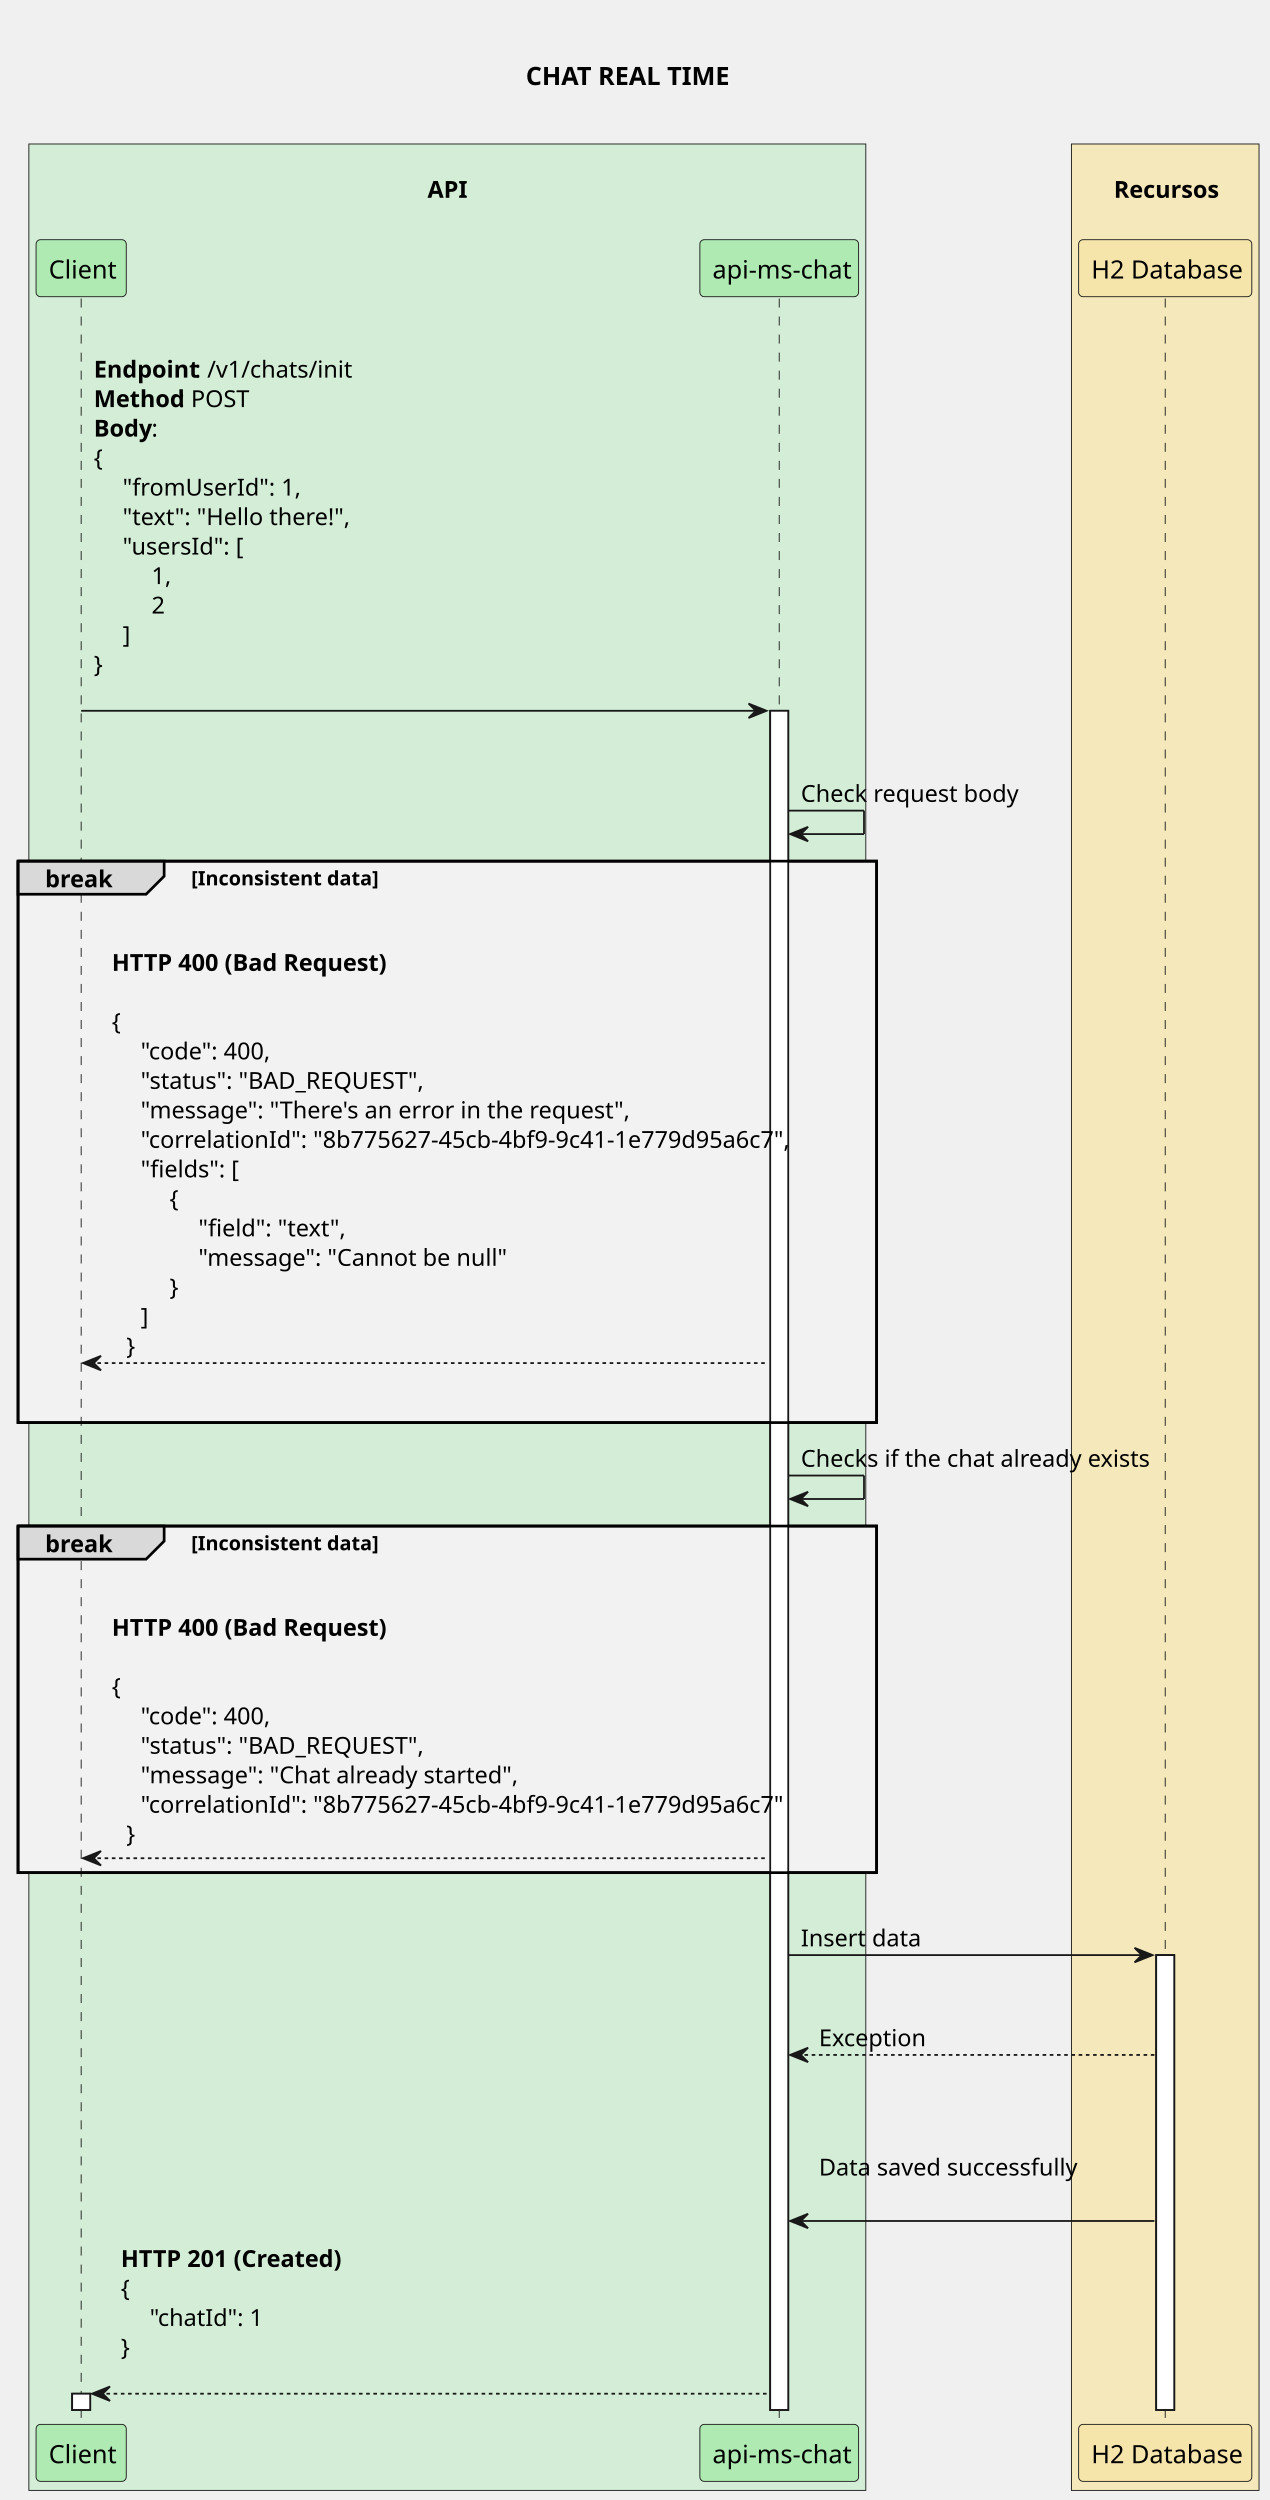
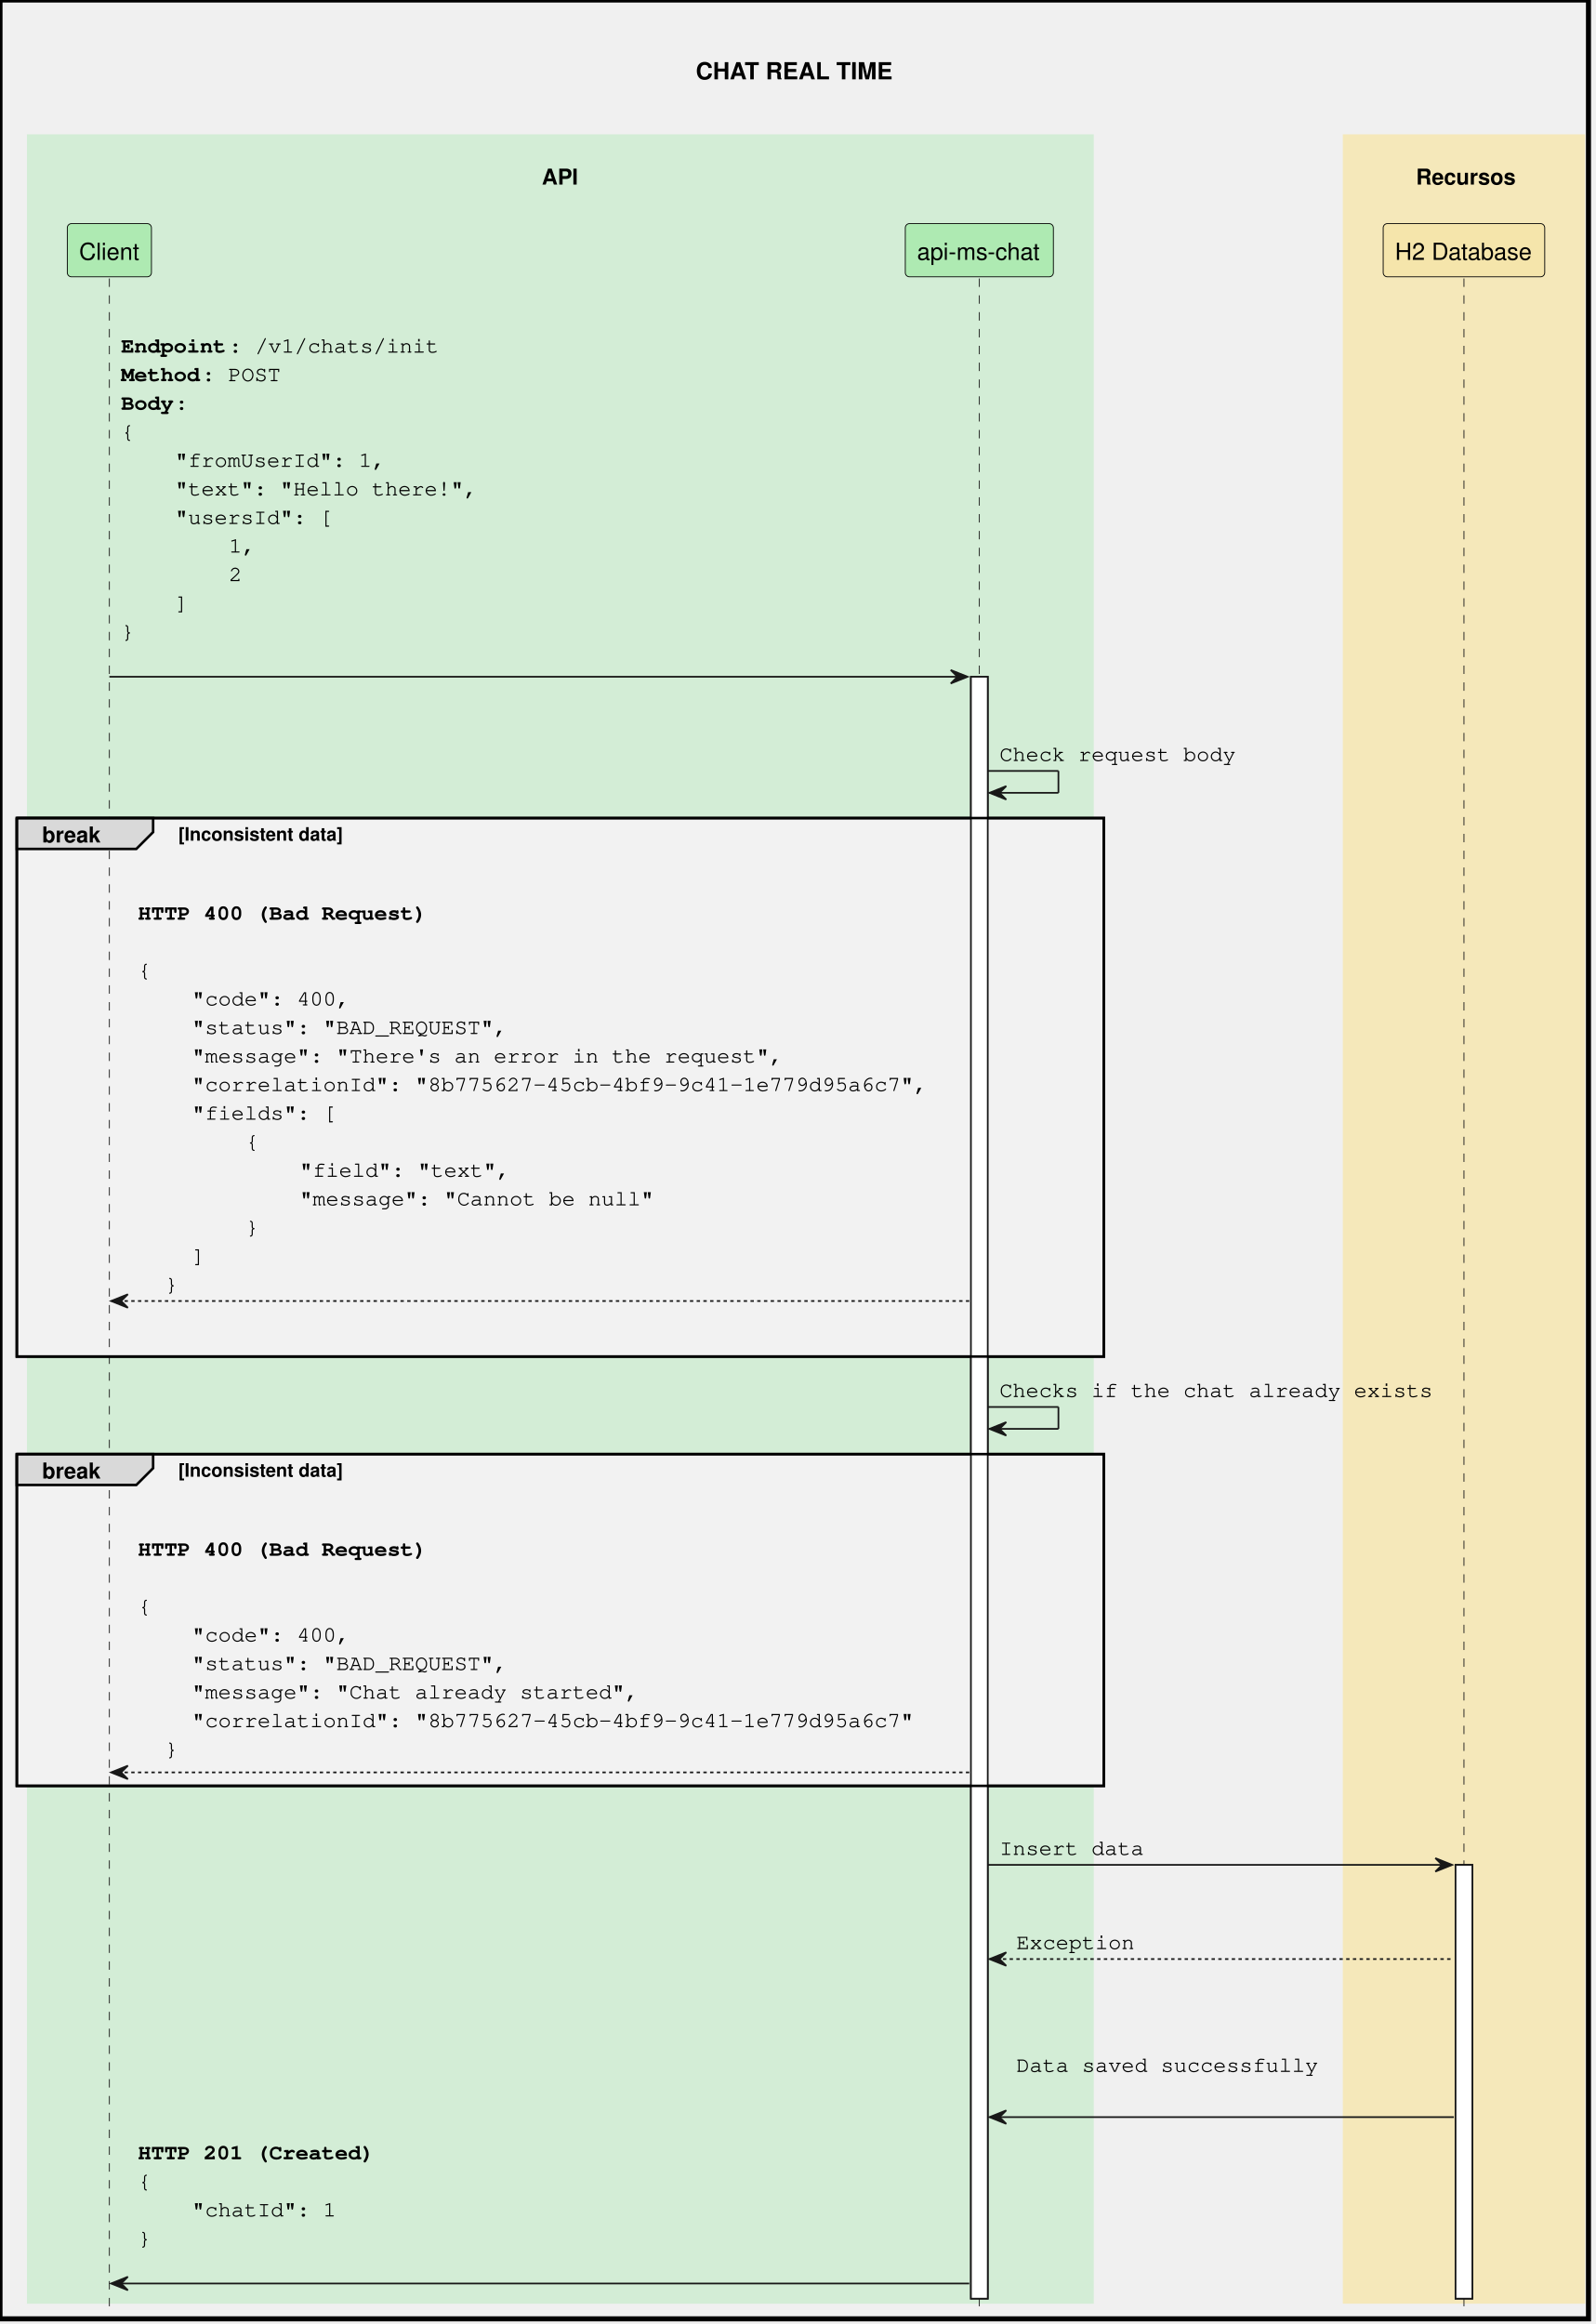
- <svg xmlns="http://www.w3.org/2000/svg" contentStyleType="text/css" height="1386px" preserveAspectRatio="none" style="width:704px;height:1386px;background:#FFFFFF;" version="1.1" viewBox="0 0 704 1386" width="704px" zoomAndPan="magnify">
+ <svg xmlns="http://www.w3.org/2000/svg" contentStyleType="text/css" height="1381px" preserveAspectRatio="none" style="width:948px;height:1381px;background:#FFFFFF;" version="1.1" viewBox="0 0 948 1381" width="948px" zoomAndPan="magnify">
  <defs />
  <g>
-     <text fill="#000000" font-family="sans-serif" font-size="14" font-weight="bold" lengthAdjust="spacing" textLength="4" x="347" y="29.533"> </text>
-     <text fill="#000000" font-family="sans-serif" font-size="14" font-weight="bold" lengthAdjust="spacing" textLength="115" x="291.5" y="47.143">CHAT REAL TIME</text>
-     <text fill="#000000" font-family="sans-serif" font-size="14" font-weight="bold" lengthAdjust="spacing" textLength="4" x="347" y="64.752"> </text>
-     <rect fill="#D3EDD6" height="1300.852" style="stroke:#181818;stroke-width:0.5;" width="464" x="16" y="79.828" />
-     <text fill="#000000" font-family="sans-serif" font-size="13" font-weight="bold" lengthAdjust="spacing" textLength="4" x="237" y="93.323"> </text>
-     <text fill="#000000" font-family="sans-serif" font-size="13" font-weight="bold" lengthAdjust="spacing" textLength="22" x="237" y="109.675">API</text>
-     <text fill="#000000" font-family="sans-serif" font-size="13" font-weight="bold" lengthAdjust="spacing" textLength="4" x="237" y="126.026"> </text>
-     <rect fill="#F5E8BA" height="1300.852" style="stroke:#181818;stroke-width:0.5;" width="104" x="594" y="79.828" />
-     <text fill="#000000" font-family="sans-serif" font-size="13" font-weight="bold" lengthAdjust="spacing" textLength="4" x="617.5" y="93.323"> </text>
-     <text fill="#000000" font-family="sans-serif" font-size="13" font-weight="bold" lengthAdjust="spacing" textLength="57" x="617.5" y="109.675">Recursos</text>
-     <text fill="#000000" font-family="sans-serif" font-size="13" font-weight="bold" lengthAdjust="spacing" textLength="4" x="617.5" y="126.026"> </text>
-     <rect fill="#FFFFFF" height="9" style="stroke:#181818;stroke-width:1.0;" width="10" x="40" y="1327.07" />
-     <rect fill="#FFFFFF" height="942.008" style="stroke:#181818;stroke-width:1.0;" width="10" x="427" y="394.062" />
-     <rect fill="#FFFFFF" height="252.164" style="stroke:#181818;stroke-width:1.0;" width="10" x="641" y="1083.906" />
-     <rect fill="#F2F2F2" height="311.273" style="stroke:#000000;stroke-width:1.5;" width="476" x="10" y="477.414" />
-     <rect fill="#F2F2F2" height="192.164" style="stroke:#000000;stroke-width:1.5;" width="476" x="10" y="846.039" />
-     <line style="stroke:#181818;stroke-width:0.5;stroke-dasharray:5.0,5.0;" x1="45" x2="45" y1="165.492" y2="1345.07" />
-     <line style="stroke:#181818;stroke-width:0.5;stroke-dasharray:5.0,5.0;" x1="432" x2="432" y1="165.492" y2="1345.07" />
-     <line style="stroke:#181818;stroke-width:0.5;stroke-dasharray:5.0,5.0;" x1="646" x2="646" y1="165.492" y2="1345.07" />
-     <rect fill="#AEEAB2" height="31.609" rx="2.5" ry="2.5" style="stroke:#181818;stroke-width:0.5;" width="50" x="20" y="132.883" />
-     <text fill="#000000" font-family="sans-serif" font-size="14" lengthAdjust="spacing" textLength="36" x="27" y="154.416">Client</text>
-     <rect fill="#AEEAB2" height="31.609" rx="2.5" ry="2.5" style="stroke:#181818;stroke-width:0.5;" width="50" x="20" y="1344.07" />
-     <text fill="#000000" font-family="sans-serif" font-size="14" lengthAdjust="spacing" textLength="36" x="27" y="1365.603">Client</text>
-     <rect fill="#AEEAB2" height="31.609" rx="2.5" ry="2.5" style="stroke:#181818;stroke-width:0.5;" width="88" x="388" y="132.883" />
-     <text fill="#000000" font-family="sans-serif" font-size="14" lengthAdjust="spacing" textLength="74" x="395" y="154.416">api-ms-chat</text>
-     <rect fill="#AEEAB2" height="31.609" rx="2.5" ry="2.5" style="stroke:#181818;stroke-width:0.5;" width="88" x="388" y="1344.07" />
-     <text fill="#000000" font-family="sans-serif" font-size="14" lengthAdjust="spacing" textLength="74" x="395" y="1365.603">api-ms-chat</text>
-     <rect fill="#F5E5AB" height="31.609" rx="2.5" ry="2.5" style="stroke:#181818;stroke-width:0.5;" width="96" x="598" y="132.883" />
-     <text fill="#000000" font-family="sans-serif" font-size="14" lengthAdjust="spacing" textLength="82" x="605" y="154.416">H2 Database</text>
-     <rect fill="#F5E5AB" height="31.609" rx="2.5" ry="2.5" style="stroke:#181818;stroke-width:0.5;" width="96" x="598" y="1344.07" />
-     <text fill="#000000" font-family="sans-serif" font-size="14" lengthAdjust="spacing" textLength="82" x="605" y="1365.603">H2 Database</text>
-     <rect fill="#FFFFFF" height="9" style="stroke:#181818;stroke-width:1.0;" width="10" x="40" y="1327.07" />
-     <rect fill="#FFFFFF" height="942.008" style="stroke:#181818;stroke-width:1.0;" width="10" x="427" y="394.062" />
-     <rect fill="#FFFFFF" height="252.164" style="stroke:#181818;stroke-width:1.0;" width="10" x="641" y="1083.906" />
-     <polygon fill="#181818" points="415,390.062,425,394.062,415,398.062,419,394.062" style="stroke:#181818;stroke-width:1.0;" />
-     <line style="stroke:#181818;stroke-width:1.0;" x1="45" x2="421" y1="394.062" y2="394.062" />
-     <text fill="#000000" font-family="sans-serif" font-size="13" lengthAdjust="spacing" textLength="4" x="52" y="192.987"> </text>
-     <text fill="#000000" font-family="sans-serif" font-size="13" font-weight="bold" lengthAdjust="spacing" textLength="56" x="52" y="209.339">Endpoint</text>
-     <text fill="#000000" font-family="sans-serif" font-size="13" lengthAdjust="spacing" textLength="81" x="108" y="209.339">: /v1/chats/init</text>
-     <text fill="#000000" font-family="sans-serif" font-size="13" font-weight="bold" lengthAdjust="spacing" textLength="47" x="52" y="225.69">Method</text>
-     <text fill="#000000" font-family="sans-serif" font-size="13" lengthAdjust="spacing" textLength="43" x="99" y="225.69">: POST</text>
-     <text fill="#000000" font-family="sans-serif" font-size="13" font-weight="bold" lengthAdjust="spacing" textLength="32" x="52" y="242.042">Body</text>
-     <text fill="#000000" font-family="sans-serif" font-size="13" lengthAdjust="spacing" textLength="4" x="84" y="242.042">:</text>
-     <text fill="#000000" font-family="sans-serif" font-size="13" lengthAdjust="spacing" textLength="4" x="52" y="258.394">{</text>
-     <text fill="#000000" font-family="sans-serif" font-size="13" lengthAdjust="spacing" textLength="91" x="68" y="274.745">"fromUserId": 1,</text>
-     <text fill="#000000" font-family="sans-serif" font-size="13" lengthAdjust="spacing" textLength="119" x="68" y="291.097">"text": "Hello there!",</text>
-     <text fill="#000000" font-family="sans-serif" font-size="13" lengthAdjust="spacing" textLength="64" x="68" y="307.448">"usersId": [</text>
-     <text fill="#000000" font-family="sans-serif" font-size="13" lengthAdjust="spacing" textLength="11" x="84" y="323.8">1,</text>
-     <text fill="#000000" font-family="sans-serif" font-size="13" lengthAdjust="spacing" textLength="7" x="84" y="340.151">2</text>
-     <text fill="#000000" font-family="sans-serif" font-size="13" lengthAdjust="spacing" textLength="4" x="68" y="356.503">]</text>
-     <text fill="#000000" font-family="sans-serif" font-size="13" lengthAdjust="spacing" textLength="4" x="52" y="372.854">}</text>
-     <text fill="#000000" font-family="sans-serif" font-size="13" lengthAdjust="spacing" textLength="4" x="52" y="389.206"> </text>
-     <line style="stroke:#181818;stroke-width:1.0;" x1="437" x2="479" y1="449.414" y2="449.414" />
-     <line style="stroke:#181818;stroke-width:1.0;" x1="479" x2="479" y1="449.414" y2="462.414" />
-     <line style="stroke:#181818;stroke-width:1.0;" x1="438" x2="479" y1="462.414" y2="462.414" />
-     <polygon fill="#181818" points="448,458.414,438,462.414,448,466.414,444,462.414" style="stroke:#181818;stroke-width:1.0;" />
-     <text fill="#000000" font-family="sans-serif" font-size="13" lengthAdjust="spacing" textLength="116" x="444" y="444.558">Check request body</text>
-     <path d="M10,477.414 L91,477.414 L91,485.766 L81,495.766 L10,495.766 L10,477.414 " fill="#D9D9D9" style="stroke:#000000;stroke-width:1.5;" />
-     <rect fill="none" height="311.273" style="stroke:#000000;stroke-width:1.5;" width="476" x="10" y="477.414" />
-     <text fill="#000000" font-family="sans-serif" font-size="13" font-weight="bold" lengthAdjust="spacing" textLength="36" x="25" y="491.909">break</text>
-     <text fill="#000000" font-family="sans-serif" font-size="11" font-weight="bold" lengthAdjust="spacing" textLength="103" x="106" y="490.833">[Inconsistent data]</text>
-     <polygon fill="#181818" points="56,751.688,46,755.688,56,759.688,52,755.688" style="stroke:#181818;stroke-width:1.0;" />
-     <line style="stroke:#181818;stroke-width:1.0;stroke-dasharray:2.0,2.0;" x1="50" x2="426" y1="755.688" y2="755.688" />
-     <text fill="#000000" font-family="sans-serif" font-size="13" font-weight="bold" lengthAdjust="spacing" textLength="151" x="62" y="538.261">HTTP 400 (Bad Request)</text>
-     <text fill="#000000" font-family="sans-serif" font-size="13" lengthAdjust="spacing" textLength="4" x="213" y="538.261"> </text>
-     <text fill="#000000" font-family="sans-serif" font-size="13" lengthAdjust="spacing" textLength="4" x="62" y="554.612"> </text>
-     <text fill="#000000" font-family="sans-serif" font-size="13" lengthAdjust="spacing" textLength="4" x="62" y="570.964">{</text>
-     <text fill="#000000" font-family="sans-serif" font-size="13" lengthAdjust="spacing" textLength="71" x="78" y="587.315">"code": 400,</text>
-     <text fill="#000000" font-family="sans-serif" font-size="13" lengthAdjust="spacing" textLength="164" x="78" y="603.667">"status": "BAD_REQUEST",</text>
-     <text fill="#000000" font-family="sans-serif" font-size="13" lengthAdjust="spacing" textLength="257" x="78" y="620.019">"message": "There's an error in the request",</text>
-     <text fill="#000000" font-family="sans-serif" font-size="13" lengthAdjust="spacing" textLength="338" x="78" y="636.37">"correlationId": "8b775627-45cb-4bf9-9c41-1e779d95a6c7",</text>
-     <text fill="#000000" font-family="sans-serif" font-size="13" lengthAdjust="spacing" textLength="52" x="78" y="652.722">"fields": [</text>
-     <text fill="#000000" font-family="sans-serif" font-size="13" lengthAdjust="spacing" textLength="4" x="94" y="669.073">{</text>
-     <text fill="#000000" font-family="sans-serif" font-size="13" lengthAdjust="spacing" textLength="77" x="110" y="685.425">"field": "text",</text>
-     <text fill="#000000" font-family="sans-serif" font-size="13" lengthAdjust="spacing" textLength="164" x="110" y="701.776">"message": "Cannot be null"</text>
-     <text fill="#000000" font-family="sans-serif" font-size="13" lengthAdjust="spacing" textLength="4" x="94" y="718.128">}</text>
-     <text fill="#000000" font-family="sans-serif" font-size="13" lengthAdjust="spacing" textLength="4" x="78" y="734.48">]</text>
-     <text fill="#000000" font-family="sans-serif" font-size="13" lengthAdjust="spacing" textLength="4" x="70" y="750.831">}</text>
-     <line style="stroke:#181818;stroke-width:1.0;" x1="437" x2="479" y1="818.039" y2="818.039" />
-     <line style="stroke:#181818;stroke-width:1.0;" x1="479" x2="479" y1="818.039" y2="831.039" />
-     <line style="stroke:#181818;stroke-width:1.0;" x1="438" x2="479" y1="831.039" y2="831.039" />
-     <polygon fill="#181818" points="448,827.039,438,831.039,448,835.039,444,831.039" style="stroke:#181818;stroke-width:1.0;" />
-     <text fill="#000000" font-family="sans-serif" font-size="13" lengthAdjust="spacing" textLength="190" x="444" y="813.183">Checks if the chat already exists</text>
-     <path d="M10,846.039 L91,846.039 L91,854.391 L81,864.391 L10,864.391 L10,846.039 " fill="#D9D9D9" style="stroke:#000000;stroke-width:1.5;" />
-     <rect fill="none" height="192.164" style="stroke:#000000;stroke-width:1.5;" width="476" x="10" y="846.039" />
-     <text fill="#000000" font-family="sans-serif" font-size="13" font-weight="bold" lengthAdjust="spacing" textLength="36" x="25" y="860.534">break</text>
-     <text fill="#000000" font-family="sans-serif" font-size="11" font-weight="bold" lengthAdjust="spacing" textLength="103" x="106" y="859.458">[Inconsistent data]</text>
-     <polygon fill="#181818" points="56,1026.203,46,1030.203,56,1034.203,52,1030.203" style="stroke:#181818;stroke-width:1.0;" />
-     <line style="stroke:#181818;stroke-width:1.0;stroke-dasharray:2.0,2.0;" x1="50" x2="426" y1="1030.203" y2="1030.203" />
-     <text fill="#000000" font-family="sans-serif" font-size="13" font-weight="bold" lengthAdjust="spacing" textLength="151" x="62" y="906.886">HTTP 400 (Bad Request)</text>
-     <text fill="#000000" font-family="sans-serif" font-size="13" lengthAdjust="spacing" textLength="4" x="213" y="906.886"> </text>
-     <text fill="#000000" font-family="sans-serif" font-size="13" lengthAdjust="spacing" textLength="4" x="62" y="923.237"> </text>
-     <text fill="#000000" font-family="sans-serif" font-size="13" lengthAdjust="spacing" textLength="4" x="62" y="939.589">{</text>
-     <text fill="#000000" font-family="sans-serif" font-size="13" lengthAdjust="spacing" textLength="71" x="78" y="955.94">"code": 400,</text>
-     <text fill="#000000" font-family="sans-serif" font-size="13" lengthAdjust="spacing" textLength="164" x="78" y="972.292">"status": "BAD_REQUEST",</text>
-     <text fill="#000000" font-family="sans-serif" font-size="13" lengthAdjust="spacing" textLength="202" x="78" y="988.644">"message": "Chat already started",</text>
-     <text fill="#000000" font-family="sans-serif" font-size="13" lengthAdjust="spacing" textLength="334" x="78" y="1004.995">"correlationId": "8b775627-45cb-4bf9-9c41-1e779d95a6c7"</text>
-     <text fill="#000000" font-family="sans-serif" font-size="13" lengthAdjust="spacing" textLength="4" x="70" y="1021.347">}</text>
-     <line style="stroke:#000000;stroke-width:1.0;" x1="62" x2="62" y1="1026.203" y2="1026.203" />
-     <line style="stroke:#000000;stroke-width:1.0;" x1="62" x2="62" y1="1026.203" y2="1026.203" />
-     <line style="stroke:#000000;stroke-width:1.0;" x1="62" x2="62" y1="1026.203" y2="1026.203" />
-     <polygon fill="#181818" points="629,1079.906,639,1083.906,629,1087.906,633,1083.906" style="stroke:#181818;stroke-width:1.0;" />
-     <line style="stroke:#181818;stroke-width:1.0;" x1="437" x2="635" y1="1083.906" y2="1083.906" />
-     <text fill="#000000" font-family="sans-serif" font-size="13" lengthAdjust="spacing" textLength="4" x="444" y="1062.698"> </text>
-     <text fill="#000000" font-family="sans-serif" font-size="13" lengthAdjust="spacing" textLength="61" x="444" y="1079.05">Insert data</text>
-     <polygon fill="#181818" points="448,1135.258,438,1139.258,448,1143.258,444,1139.258" style="stroke:#181818;stroke-width:1.0;" />
-     <line style="stroke:#181818;stroke-width:1.0;stroke-dasharray:2.0,2.0;" x1="442" x2="640" y1="1139.258" y2="1139.258" />
-     <text fill="#000000" font-family="sans-serif" font-size="13" lengthAdjust="spacing" textLength="58" x="454" y="1134.401">Exception</text>
-     <polygon fill="#181818" points="448,1227.312,438,1231.312,448,1235.312,444,1231.312" style="stroke:#181818;stroke-width:1.0;" />
-     <line style="stroke:#181818;stroke-width:1.0;" x1="442" x2="640" y1="1231.312" y2="1231.312" />
-     <text fill="#000000" font-family="sans-serif" font-size="13" lengthAdjust="spacing" textLength="4" x="454" y="1189.753"> </text>
-     <text fill="#000000" font-family="sans-serif" font-size="13" lengthAdjust="spacing" textLength="140" x="454" y="1206.104">Data saved successfully</text>
-     <text fill="#000000" font-family="sans-serif" font-size="13" lengthAdjust="spacing" textLength="4" x="454" y="1222.456"> </text>
-     <line style="stroke:#000000;stroke-width:1.0;" x1="454" x2="454" y1="1227.312" y2="1227.312" />
-     <line style="stroke:#000000;stroke-width:1.0;" x1="454" x2="454" y1="1227.312" y2="1227.312" />
-     <line style="stroke:#000000;stroke-width:1.0;" x1="454" x2="454" y1="1227.312" y2="1227.312" />
-     <polygon fill="#181818" points="61,1323.07,51,1327.07,61,1331.07,57,1327.07" style="stroke:#181818;stroke-width:1.0;" />
-     <line style="stroke:#181818;stroke-width:1.0;stroke-dasharray:2.0,2.0;" x1="55" x2="426" y1="1327.07" y2="1327.07" />
-     <text fill="#000000" font-family="sans-serif" font-size="13" font-weight="bold" lengthAdjust="spacing" textLength="121" x="67" y="1256.808">HTTP 201 (Created)</text>
-     <text fill="#000000" font-family="sans-serif" font-size="13" lengthAdjust="spacing" textLength="4" x="188" y="1256.808"> </text>
-     <text fill="#000000" font-family="sans-serif" font-size="13" lengthAdjust="spacing" textLength="4" x="67" y="1273.159">{</text>
-     <text fill="#000000" font-family="sans-serif" font-size="13" lengthAdjust="spacing" textLength="60" x="83" y="1289.511">"chatId": 1</text>
-     <text fill="#000000" font-family="sans-serif" font-size="13" lengthAdjust="spacing" textLength="4" x="67" y="1305.862">}</text>
-     <text fill="#000000" font-family="sans-serif" font-size="13" lengthAdjust="spacing" textLength="4" x="67" y="1322.214"> </text>
+     <rect fill="none" height="1377.93" style="stroke:#000000;stroke-width:3.0;" width="944" x="0" y="0" />
+     <text fill="#000000" font-family="helvetica" font-size="14" font-weight="bold" lengthAdjust="spacing" textLength="4" x="469" y="29.533"> </text>
+     <text fill="#000000" font-family="helvetica" font-size="14" font-weight="bold" lengthAdjust="spacing" textLength="115" x="413.5" y="47.143">CHAT REAL TIME</text>
+     <text fill="#000000" font-family="helvetica" font-size="14" font-weight="bold" lengthAdjust="spacing" textLength="4" x="469" y="64.752"> </text>
+     <rect fill="#D3EDD6" height="1289.102" style="stroke:none;stroke-width:0.5;" width="634" x="16" y="79.828" />
+     <text fill="#000000" font-family="helvetica" font-size="13" font-weight="bold" lengthAdjust="spacing" textLength="4" x="322" y="93.323"> </text>
+     <text fill="#000000" font-family="helvetica" font-size="13" font-weight="bold" lengthAdjust="spacing" textLength="22" x="322" y="109.675">API</text>
+     <text fill="#000000" font-family="helvetica" font-size="13" font-weight="bold" lengthAdjust="spacing" textLength="4" x="322" y="126.026"> </text>
+     <rect fill="#F5E8BA" height="1289.102" style="stroke:none;stroke-width:0.5;" width="144" x="798" y="79.828" />
+     <text fill="#000000" font-family="helvetica" font-size="13" font-weight="bold" lengthAdjust="spacing" textLength="4" x="841.5" y="93.323"> </text>
+     <text fill="#000000" font-family="helvetica" font-size="13" font-weight="bold" lengthAdjust="spacing" textLength="57" x="841.5" y="109.675">Recursos</text>
+     <text fill="#000000" font-family="helvetica" font-size="13" font-weight="bold" lengthAdjust="spacing" textLength="4" x="841.5" y="126.026"> </text>
+     <rect fill="#FFFFFF" height="963.78" style="stroke:#181818;stroke-width:1.0;" width="10" x="577" y="402.149" />
+     <rect fill="#FFFFFF" height="257.763" style="stroke:#181818;stroke-width:1.0;" width="10" x="865" y="1108.167" />
+     <rect fill="#F2F2F2" height="319.982" style="stroke:#000000;stroke-width:1.5;" width="646" x="10" y="486.123" />
+     <rect fill="#F2F2F2" height="197.141" style="stroke:#000000;stroke-width:1.5;" width="646" x="10" y="864.079" />
+     <line style="stroke:#181818;stroke-width:0.5;stroke-dasharray:5.0,5.0;" x1="65" x2="65" y1="165.492" y2="1374.93" />
+     <line style="stroke:#181818;stroke-width:0.5;stroke-dasharray:5.0,5.0;" x1="582" x2="582" y1="165.492" y2="1374.93" />
+     <line style="stroke:#181818;stroke-width:0.5;stroke-dasharray:5.0,5.0;" x1="870" x2="870" y1="165.492" y2="1374.93" />
+     <rect fill="#AEEAB2" height="31.609" rx="2.5" ry="2.5" style="stroke:#000000;stroke-width:0.5;" width="50" x="40" y="132.883" />
+     <text fill="#000000" font-family="helvetica" font-size="14" lengthAdjust="spacing" textLength="36" x="47" y="154.416">Client</text>
+     <rect fill="#AEEAB2" height="31.609" rx="2.5" ry="2.5" style="stroke:#000000;stroke-width:0.5;" width="88" x="538" y="132.883" />
+     <text fill="#000000" font-family="helvetica" font-size="14" lengthAdjust="spacing" textLength="74" x="545" y="154.416">api-ms-chat</text>
+     <rect fill="#F5E5AB" height="31.609" rx="2.5" ry="2.5" style="stroke:#000000;stroke-width:0.5;" width="96" x="822" y="132.883" />
+     <text fill="#000000" font-family="helvetica" font-size="14" lengthAdjust="spacing" textLength="82" x="829" y="154.416">H2 Database</text>
+     <rect fill="#FFFFFF" height="963.78" style="stroke:#181818;stroke-width:1.0;" width="10" x="577" y="402.149" />
+     <rect fill="#FFFFFF" height="257.763" style="stroke:#181818;stroke-width:1.0;" width="10" x="865" y="1108.167" />
+     <polygon fill="#181818" points="565,398.149,575,402.149,565,406.149,569,402.149" style="stroke:#181818;stroke-width:1.0;" />
+     <line style="stroke:#181818;stroke-width:1.0;" x1="65" x2="571" y1="402.149" y2="402.149" />
+     <text fill="#000000" font-family="Courier" font-size="13" lengthAdjust="spacing" textLength="8" x="72" y="192.562"> </text>
+     <text fill="#000000" font-family="Courier" font-size="13" font-weight="bold" lengthAdjust="spacing" textLength="64" x="72" y="209.536">Endpoint</text>
+     <text fill="#000000" font-family="Courier" font-size="13" lengthAdjust="spacing" textLength="128" x="136" y="209.536">: /v1/chats/init</text>
+     <text fill="#000000" font-family="Courier" font-size="13" font-weight="bold" lengthAdjust="spacing" textLength="48" x="72" y="226.509">Method</text>
+     <text fill="#000000" font-family="Courier" font-size="13" lengthAdjust="spacing" textLength="48" x="120" y="226.509">: POST</text>
+     <text fill="#000000" font-family="Courier" font-size="13" font-weight="bold" lengthAdjust="spacing" textLength="32" x="72" y="243.483">Body</text>
+     <text fill="#000000" font-family="Courier" font-size="13" lengthAdjust="spacing" textLength="8" x="104" y="243.483">:</text>
+     <text fill="#000000" font-family="Courier" font-size="13" lengthAdjust="spacing" textLength="8" x="72" y="260.457">{</text>
+     <text fill="#000000" font-family="Courier" font-size="13" lengthAdjust="spacing" textLength="128" x="104" y="277.43">"fromUserId": 1,</text>
+     <text fill="#000000" font-family="Courier" font-size="13" lengthAdjust="spacing" textLength="184" x="104" y="294.404">"text": "Hello there!",</text>
+     <text fill="#000000" font-family="Courier" font-size="13" lengthAdjust="spacing" textLength="96" x="104" y="311.377">"usersId": [</text>
+     <text fill="#000000" font-family="Courier" font-size="13" lengthAdjust="spacing" textLength="16" x="136" y="328.351">1,</text>
+     <text fill="#000000" font-family="Courier" font-size="13" lengthAdjust="spacing" textLength="8" x="136" y="345.325">2</text>
+     <text fill="#000000" font-family="Courier" font-size="13" lengthAdjust="spacing" textLength="8" x="104" y="362.298">]</text>
+     <text fill="#000000" font-family="Courier" font-size="13" lengthAdjust="spacing" textLength="8" x="72" y="379.272">}</text>
+     <text fill="#000000" font-family="Courier" font-size="13" lengthAdjust="spacing" textLength="8" x="72" y="396.246"> </text>
+     <line style="stroke:#181818;stroke-width:1.0;" x1="587" x2="629" y1="458.123" y2="458.123" />
+     <line style="stroke:#181818;stroke-width:1.0;" x1="629" x2="629" y1="458.123" y2="471.123" />
+     <line style="stroke:#181818;stroke-width:1.0;" x1="588" x2="629" y1="471.123" y2="471.123" />
+     <polygon fill="#181818" points="598,467.123,588,471.123,598,475.123,594,471.123" style="stroke:#181818;stroke-width:1.0;" />
+     <text fill="#000000" font-family="Courier" font-size="13" lengthAdjust="spacing" textLength="144" x="594" y="452.219">Check request body</text>
+     <path d="M10,486.123 L91,486.123 L91,494.475 L81,504.475 L10,504.475 L10,486.123 " fill="#D9D9D9" style="stroke:#000000;stroke-width:1.5;" />
+     <rect fill="none" height="319.982" style="stroke:#000000;stroke-width:1.5;" width="646" x="10" y="486.123" />
+     <text fill="#000000" font-family="helvetica" font-size="13" font-weight="bold" lengthAdjust="spacing" textLength="36" x="25" y="500.618">break</text>
+     <text fill="#000000" font-family="helvetica" font-size="11" font-weight="bold" lengthAdjust="spacing" textLength="103" x="106" y="499.542">[Inconsistent data]</text>
+     <polygon fill="#181818" points="76,769.106,66,773.106,76,777.106,72,773.106" style="stroke:#181818;stroke-width:1.0;" />
+     <line style="stroke:#181818;stroke-width:1.0;stroke-dasharray:2.0,2.0;" x1="70" x2="576" y1="773.106" y2="773.106" />
+     <text fill="#000000" font-family="Courier" font-size="13" font-weight="bold" lengthAdjust="spacing" textLength="176" x="82" y="546.544">HTTP 400 (Bad Request)</text>
+     <text fill="#000000" font-family="Courier" font-size="13" lengthAdjust="spacing" textLength="8" x="258" y="546.544"> </text>
+     <text fill="#000000" font-family="Courier" font-size="13" lengthAdjust="spacing" textLength="8" x="82" y="563.518"> </text>
+     <text fill="#000000" font-family="Courier" font-size="13" lengthAdjust="spacing" textLength="8" x="82" y="580.492">{</text>
+     <text fill="#000000" font-family="Courier" font-size="13" lengthAdjust="spacing" textLength="96" x="114" y="597.465">"code": 400,</text>
+     <text fill="#000000" font-family="Courier" font-size="13" lengthAdjust="spacing" textLength="192" x="114" y="614.439">"status": "BAD_REQUEST",</text>
+     <text fill="#000000" font-family="Courier" font-size="13" lengthAdjust="spacing" textLength="360" x="114" y="631.413">"message": "There's an error in the request",</text>
+     <text fill="#000000" font-family="Courier" font-size="13" lengthAdjust="spacing" textLength="448" x="114" y="648.386">"correlationId": "8b775627-45cb-4bf9-9c41-1e779d95a6c7",</text>
+     <text fill="#000000" font-family="Courier" font-size="13" lengthAdjust="spacing" textLength="88" x="114" y="665.36">"fields": [</text>
+     <text fill="#000000" font-family="Courier" font-size="13" lengthAdjust="spacing" textLength="8" x="146" y="682.333">{</text>
+     <text fill="#000000" font-family="Courier" font-size="13" lengthAdjust="spacing" textLength="128" x="178" y="699.307">"field": "text",</text>
+     <text fill="#000000" font-family="Courier" font-size="13" lengthAdjust="spacing" textLength="216" x="178" y="716.281">"message": "Cannot be null"</text>
+     <text fill="#000000" font-family="Courier" font-size="13" lengthAdjust="spacing" textLength="8" x="146" y="733.254">}</text>
+     <text fill="#000000" font-family="Courier" font-size="13" lengthAdjust="spacing" textLength="8" x="114" y="750.228">]</text>
+     <text fill="#000000" font-family="Courier" font-size="13" lengthAdjust="spacing" textLength="8" x="98" y="767.202">}</text>
+     <line style="stroke:#181818;stroke-width:1.0;" x1="587" x2="629" y1="836.079" y2="836.079" />
+     <line style="stroke:#181818;stroke-width:1.0;" x1="629" x2="629" y1="836.079" y2="849.079" />
+     <line style="stroke:#181818;stroke-width:1.0;" x1="588" x2="629" y1="849.079" y2="849.079" />
+     <polygon fill="#181818" points="598,845.079,588,849.079,598,853.079,594,849.079" style="stroke:#181818;stroke-width:1.0;" />
+     <text fill="#000000" font-family="Courier" font-size="13" lengthAdjust="spacing" textLength="264" x="594" y="830.175">Checks if the chat already exists</text>
+     <path d="M10,864.079 L91,864.079 L91,872.431 L81,882.431 L10,882.431 L10,864.079 " fill="#D9D9D9" style="stroke:#000000;stroke-width:1.5;" />
+     <rect fill="none" height="197.141" style="stroke:#000000;stroke-width:1.5;" width="646" x="10" y="864.079" />
+     <text fill="#000000" font-family="helvetica" font-size="13" font-weight="bold" lengthAdjust="spacing" textLength="36" x="25" y="878.574">break</text>
+     <text fill="#000000" font-family="helvetica" font-size="11" font-weight="bold" lengthAdjust="spacing" textLength="103" x="106" y="877.498">[Inconsistent data]</text>
+     <polygon fill="#181818" points="76,1049.22,66,1053.22,76,1057.22,72,1053.22" style="stroke:#181818;stroke-width:1.0;" />
+     <line style="stroke:#181818;stroke-width:1.0;stroke-dasharray:2.0,2.0;" x1="70" x2="576" y1="1053.22" y2="1053.22" />
+     <text fill="#000000" font-family="Courier" font-size="13" font-weight="bold" lengthAdjust="spacing" textLength="176" x="82" y="924.5">HTTP 400 (Bad Request)</text>
+     <text fill="#000000" font-family="Courier" font-size="13" lengthAdjust="spacing" textLength="8" x="258" y="924.5"> </text>
+     <text fill="#000000" font-family="Courier" font-size="13" lengthAdjust="spacing" textLength="8" x="82" y="941.474"> </text>
+     <text fill="#000000" font-family="Courier" font-size="13" lengthAdjust="spacing" textLength="8" x="82" y="958.448">{</text>
+     <text fill="#000000" font-family="Courier" font-size="13" lengthAdjust="spacing" textLength="96" x="114" y="975.421">"code": 400,</text>
+     <text fill="#000000" font-family="Courier" font-size="13" lengthAdjust="spacing" textLength="192" x="114" y="992.395">"status": "BAD_REQUEST",</text>
+     <text fill="#000000" font-family="Courier" font-size="13" lengthAdjust="spacing" textLength="272" x="114" y="1009.369">"message": "Chat already started",</text>
+     <text fill="#000000" font-family="Courier" font-size="13" lengthAdjust="spacing" textLength="440" x="114" y="1026.342">"correlationId": "8b775627-45cb-4bf9-9c41-1e779d95a6c7"</text>
+     <text fill="#000000" font-family="Courier" font-size="13" lengthAdjust="spacing" textLength="8" x="98" y="1043.316">}</text>
+     <line style="stroke:#000000;stroke-width:1.0;" x1="82" x2="82" y1="1049.22" y2="1049.22" />
+     <line style="stroke:#000000;stroke-width:1.0;" x1="82" x2="82" y1="1049.22" y2="1049.22" />
+     <line style="stroke:#000000;stroke-width:1.0;" x1="82" x2="82" y1="1049.22" y2="1049.22" />
+     <polygon fill="#181818" points="853,1104.167,863,1108.167,853,1112.167,857,1108.167" style="stroke:#181818;stroke-width:1.0;" />
+     <line style="stroke:#181818;stroke-width:1.0;" x1="587" x2="859" y1="1108.167" y2="1108.167" />
+     <text fill="#000000" font-family="Courier" font-size="13" lengthAdjust="spacing" textLength="8" x="594" y="1085.29"> </text>
+     <text fill="#000000" font-family="Courier" font-size="13" lengthAdjust="spacing" textLength="88" x="594" y="1102.263">Insert data</text>
+     <polygon fill="#181818" points="598,1160.141,588,1164.141,598,1168.141,594,1164.141" style="stroke:#181818;stroke-width:1.0;" />
+     <line style="stroke:#181818;stroke-width:1.0;stroke-dasharray:2.0,2.0;" x1="592" x2="864" y1="1164.141" y2="1164.141" />
+     <text fill="#000000" font-family="Courier" font-size="13" lengthAdjust="spacing" textLength="72" x="604" y="1158.237">Exception</text>
+     <polygon fill="#181818" points="598,1254.062,588,1258.062,598,1262.062,594,1258.062" style="stroke:#181818;stroke-width:1.0;" />
+     <line style="stroke:#181818;stroke-width:1.0;" x1="592" x2="864" y1="1258.062" y2="1258.062" />
+     <text fill="#000000" font-family="Courier" font-size="13" lengthAdjust="spacing" textLength="8" x="604" y="1214.21"> </text>
+     <text fill="#000000" font-family="Courier" font-size="13" lengthAdjust="spacing" textLength="184" x="604" y="1231.184">Data saved successfully</text>
+     <text fill="#000000" font-family="Courier" font-size="13" lengthAdjust="spacing" textLength="8" x="604" y="1248.158"> </text>
+     <line style="stroke:#000000;stroke-width:1.0;" x1="604" x2="604" y1="1254.062" y2="1254.062" />
+     <line style="stroke:#000000;stroke-width:1.0;" x1="604" x2="604" y1="1254.062" y2="1254.062" />
+     <line style="stroke:#000000;stroke-width:1.0;" x1="604" x2="604" y1="1254.062" y2="1254.062" />
+     <polygon fill="#181818" points="76,1352.93,66,1356.93,76,1360.93,72,1356.93" style="stroke:#181818;stroke-width:1.0;" />
+     <line style="stroke:#181818;stroke-width:1.0;" x1="70" x2="576" y1="1356.93" y2="1356.93" />
+     <text fill="#000000" font-family="Courier" font-size="13" font-weight="bold" lengthAdjust="spacing" textLength="144" x="82" y="1283.131">HTTP 201 (Created)</text>
+     <text fill="#000000" font-family="Courier" font-size="13" lengthAdjust="spacing" textLength="8" x="226" y="1283.131"> </text>
+     <text fill="#000000" font-family="Courier" font-size="13" lengthAdjust="spacing" textLength="8" x="82" y="1300.105">{</text>
+     <text fill="#000000" font-family="Courier" font-size="13" lengthAdjust="spacing" textLength="88" x="114" y="1317.079">"chatId": 1</text>
+     <text fill="#000000" font-family="Courier" font-size="13" lengthAdjust="spacing" textLength="8" x="82" y="1334.052">}</text>
+     <text fill="#000000" font-family="Courier" font-size="13" lengthAdjust="spacing" textLength="8" x="82" y="1351.026"> </text>
  </g>
</svg>
